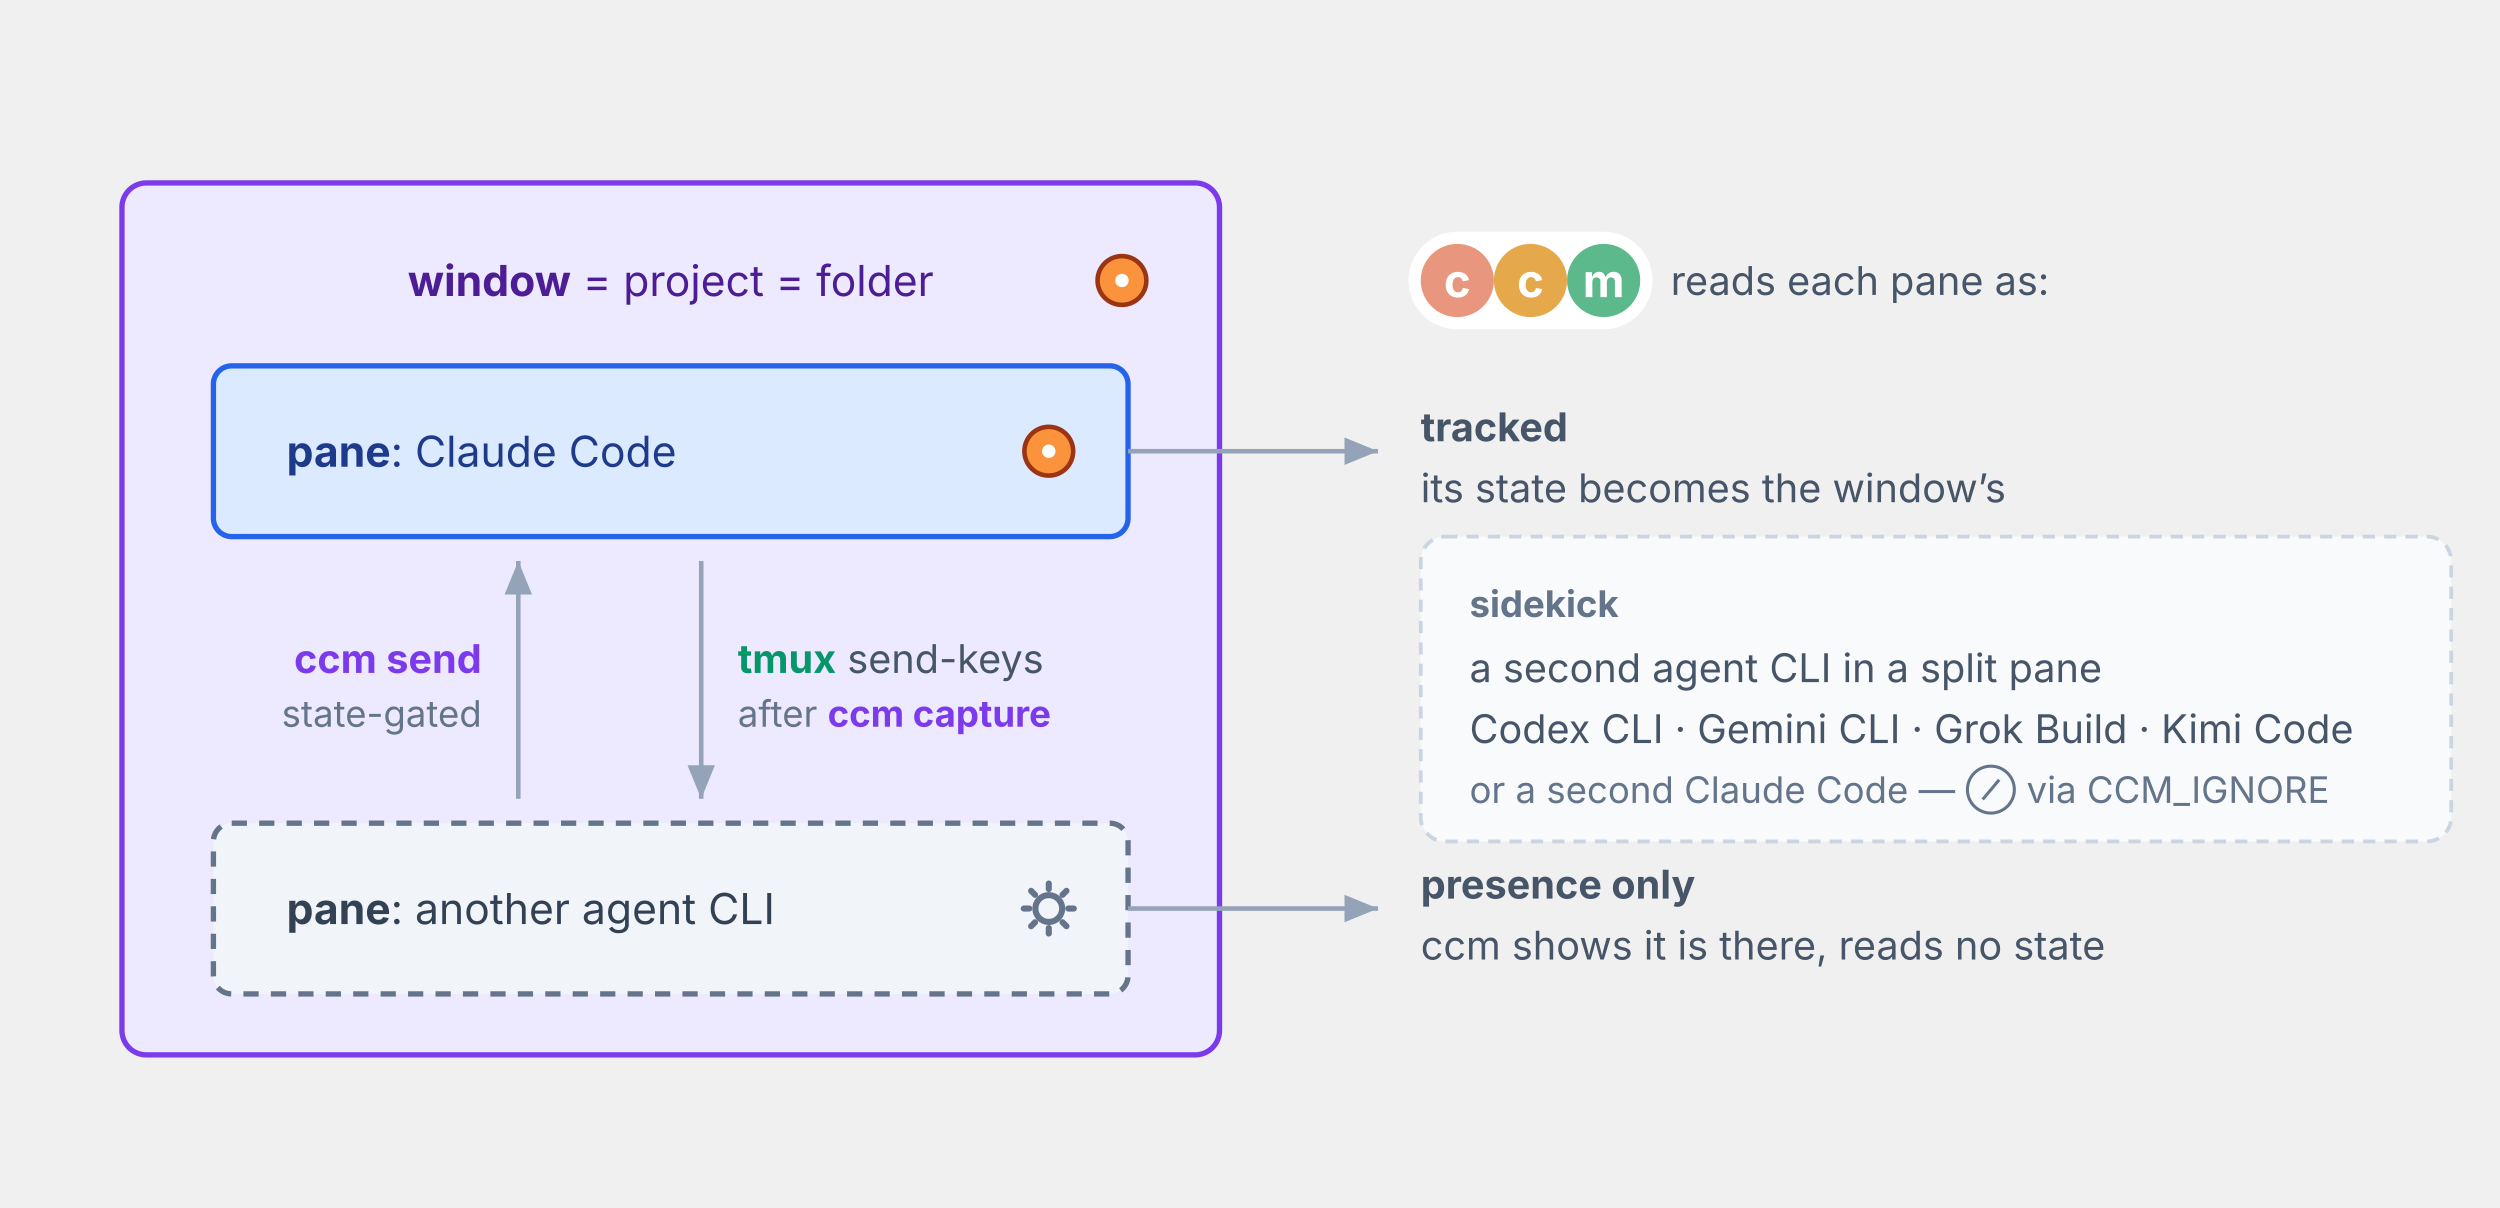
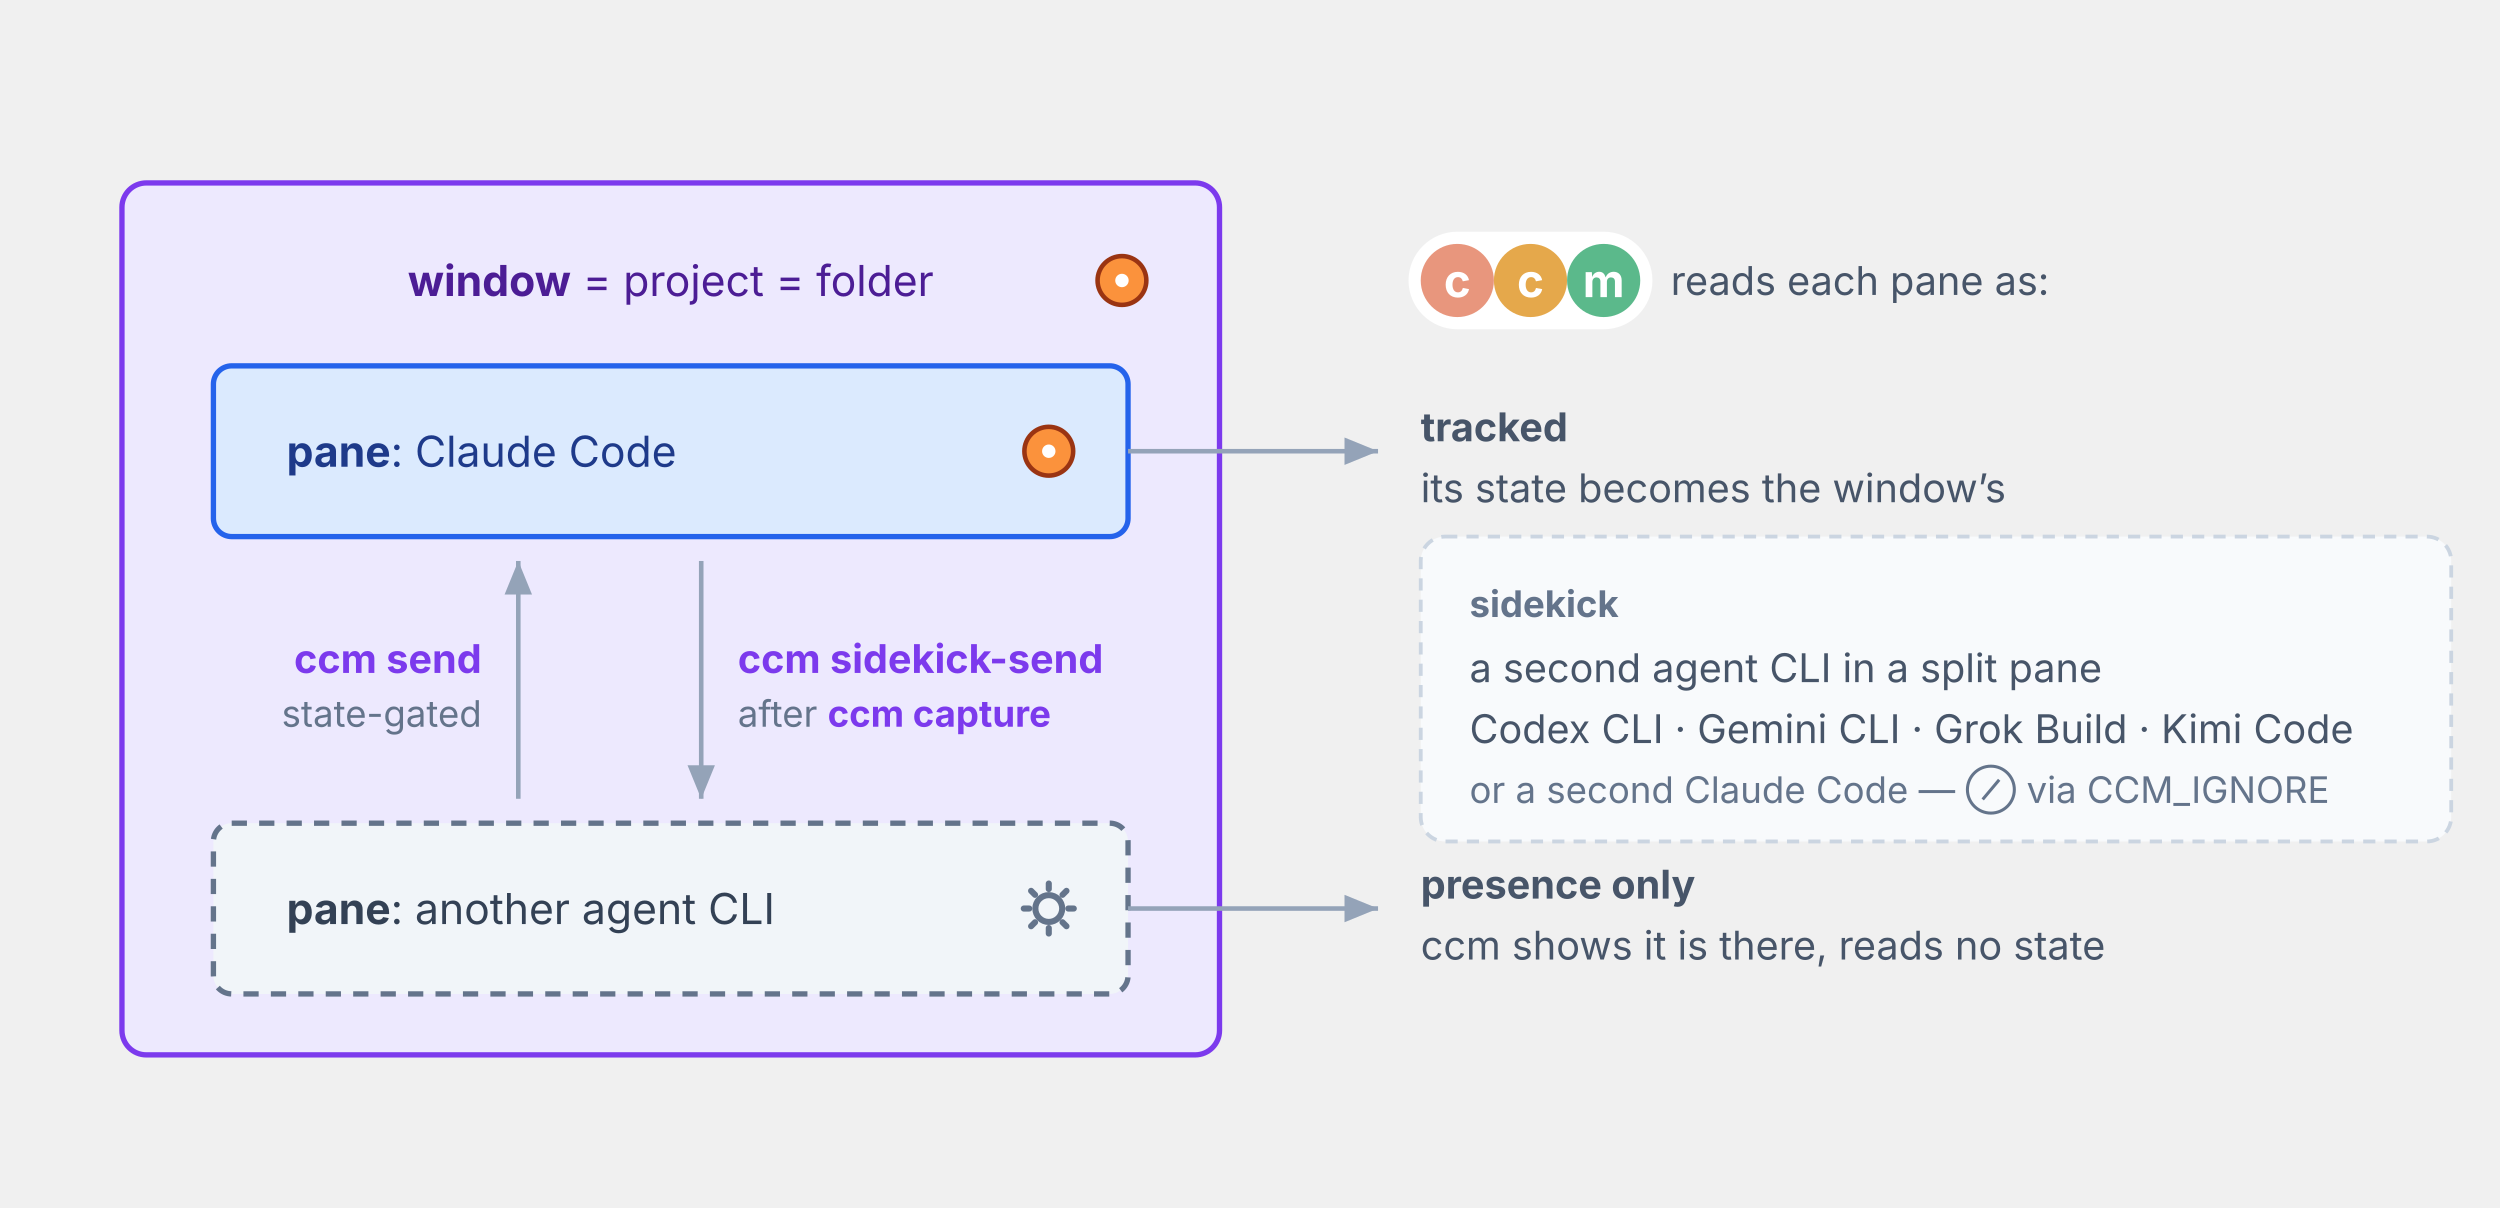
<svg xmlns="http://www.w3.org/2000/svg" viewBox="0 0 820 396" font-family="-apple-system, BlinkMacSystemFont, 'Segoe UI', system-ui, sans-serif" role="img" aria-labelledby="title desc">
  <defs>
    <marker id="arrow" viewBox="0 0 11 9" markerWidth="11" markerHeight="9" refX="11" refY="4.5" orient="auto" markerUnits="userSpaceOnUse">
      <path d="M0,0 L11,4.5 L0,9 z" class="marker-fill" />
    </marker>
    <symbol id="badge-busy" overflow="visible">
      <circle cx="0" cy="0" r="8" class="badge-busy-fill" />
      <circle cx="0" cy="0" r="8" class="badge-busy-stroke" />
      <circle cx="0" cy="0" r="2.2" class="badge-busy-inner" />
    </symbol>
    <symbol id="badge-presence" overflow="visible">
      <circle cx="0" cy="0" r="4.4" class="badge-presence-stroke" />
      <g class="badge-presence-stroke" stroke-linecap="round">
        <path d="M0,-8.2 V-6.4" />
        <path d="M0,6.4 V8.2" />
        <path d="M-8.2,0 H-6.4" />
        <path d="M6.4,0 H8.2" />
        <path d="M-5.8,-5.8 L-4.5,-4.5" />
        <path d="M4.5,4.5 L5.8,5.8" />
        <path d="M5.8,-5.8 L4.5,-4.5" />
        <path d="M-4.5,4.5 L-5.8,5.8" />
      </g>
    </symbol>
  </defs>
  <style>
    /*
      Sister diagram to assets/mental-model.svg. The palette, the arrow
      family and the BUSY badge are borrowed verbatim so a reader arriving
      from that figure needs no second legend. Two idioms are new, and both
      carry meaning: a dashed outline for the pane ccm does not track, and
      a gear for the presence badge.

      On green: mental-model reserves emerald (#059669) for the word `tmux`.
-       It is used that way here too — and deliberately NOT as an edge colour.
-       Colouring one relay arrow green would give the same hue two different
-       jobs across a pair of figures meant to read as one. The two arrows
+       This figure names no tmux word (the down arrow is `ccm
+       sidekick-send`), so the hue's only possible job here would be an
+       edge colour — which is deliberately not done either: colouring one
+       relay arrow green would give the same hue two different jobs
+       across a pair of figures meant to read as one. The two arrows
      share the standard edge grey and are told apart by adjacent labels,
      which is what makes the pair legible at a glance.
    */
    .window-box   { fill: #ede9fe; stroke: #7c3aed; stroke-width: 1.75; }  /* violet */
    .window-text  { fill: #4c1d95; font-size: 14px; }
    .pane-box     { fill: #dbeafe; stroke: #2563eb; stroke-width: 1.75; }  /* blue */
    .pane-text    { fill: #1e3a8a; font-size: 14px; }
    .sidekick-box  { fill: #f1f5f9; stroke: #64748b; stroke-width: 1.75;
                     stroke-dasharray: 5 4; }
    .sidekick-text { fill: #334155; font-size: 14px; }
    .aside-box    { fill: #f8fafc; stroke: #cbd5e1; stroke-width: 1.25;
                    stroke-dasharray: 4 3; }
    .aside-key    { fill: #64748b; font-size: 12px; font-weight: 700; }
    .aside-text   { fill: #475569; font-size: 13px; }
    .edge         { stroke: #94a3b8; stroke-width: 1.5; fill: none; }
    .marker-fill  { fill: #94a3b8; }
    .term         { font-weight: 700; }
    .lbl          { fill: #475569; font-size: 13px; }
    .lbl-key      { fill: #475569; font-size: 13px; font-weight: 700; }
    .dim          { fill: #64748b; font-size: 12px; }
-     .accent-tmux  { fill: #059669; font-weight: 700; }                     /* emerald — tmux */
    .accent-ccm   { fill: #7c3aed; font-weight: 700; }                     /* violet — ccm's own verbs */
    /* Same dark-mode lift as mental-model, and for the same reason: the
       medium grey reads on a white page but sinks into GitHub's dark
       theme. Edges and their markers must be lifted together — the
       relationships are the entire content of this figure. */
    @media (prefers-color-scheme: dark) {
      .edge        { stroke: #cbd5e1; }
      .marker-fill { fill: #cbd5e1; }
      .lbl, .lbl-key, .dim { fill: #cbd5e1; }
      .aside-box  { fill: none; stroke: #64748b; }
      .aside-key, .aside-text { fill: #cbd5e1; }
      .badge-presence-stroke { stroke: #cbd5e1; }
      .sidekick-text { fill: #e2e8f0; }
    }
    .ccm-mini-bg   { fill: #ffffff; }
    .ccm-c1-dot    { fill: #E8967D; }
    .ccm-c2-dot    { fill: #E5A84B; }
    .ccm-m-dot     { fill: #5BB98B; }
    .ccm-mini-letter { fill: #ffffff; font-weight: 700; font-size: 15px; }
    .badge-busy-fill     { fill: #fb923c; }
    .badge-busy-stroke   { stroke: #9a3412; stroke-width: 1.5; fill: none; }
    .badge-busy-inner    { fill: #ffffff; }
    .badge-presence-stroke { stroke: #64748b; stroke-width: 2; fill: none; }
  </style>
  <rect class="window-box" x="40" y="60" width="360" height="286" rx="8" />
  <text class="window-text" x="220" y="92" text-anchor="middle" dominant-baseline="central">
    <tspan class="term">window</tspan> = project = folder</text>
  <use href="#badge-busy" x="368" y="92" />
  <rect class="pane-box" x="70" y="120" width="300" height="56" rx="6" />
  <text class="pane-text" x="94" y="148" dominant-baseline="central">
    <tspan class="term">pane</tspan>: Claude Code</text>
  <use href="#badge-busy" x="344" y="148" />
  <path class="edge" d="M170,262 V184" marker-end="url(#arrow)" />
  <text class="lbl" x="158" y="216" text-anchor="end" dominant-baseline="central">
    <tspan class="accent-ccm">ccm send</tspan>
  </text>
  <text class="dim" x="158" y="234" text-anchor="end" dominant-baseline="central">state-gated</text>
  <path class="edge" d="M230,184 V262" marker-end="url(#arrow)" />
  <text class="lbl" x="242" y="216" dominant-baseline="central">
-     <tspan class="accent-tmux">tmux</tspan> send-keys</text>
+     <tspan class="accent-ccm">ccm sidekick-send</tspan>
+   </text>
  <text class="dim" x="242" y="234" dominant-baseline="central">after <tspan class="accent-ccm">ccm capture</tspan>
  </text>
  <rect class="sidekick-box" x="70" y="270" width="300" height="56" rx="6" />
  <text class="sidekick-text" x="94" y="298" dominant-baseline="central">
    <tspan class="term">pane</tspan>: another agent CLI</text>
  <use href="#badge-presence" x="344" y="298" />
  <path class="edge" d="M370,148 H452" marker-end="url(#arrow)" />
  <text class="lbl-key" x="466" y="140" dominant-baseline="central">tracked</text>
  <text class="lbl" x="466" y="160" dominant-baseline="central">its state becomes the window’s</text>
  <rect class="aside-box" x="466" y="176" width="338" height="100" rx="8" />
  <text class="aside-key" x="482" y="198" dominant-baseline="central">sidekick</text>
  <text class="aside-text" x="482" y="219" dominant-baseline="central">a second agent CLI in a split pane</text>
  <text class="aside-text" x="482" y="239" dominant-baseline="central">Codex CLI · Gemini CLI · Grok Build · Kimi Code</text>
  <text class="dim" x="482" y="259" dominant-baseline="central">or a second Claude Code — ⊘ via CCM_IGNORE</text>
  <path class="edge" d="M370,298 H452" marker-end="url(#arrow)" />
  <text class="lbl-key" x="466" y="290" dominant-baseline="central">presence only</text>
  <text class="lbl" x="466" y="310" dominant-baseline="central">ccm shows it is there, reads no state</text>
  <rect class="ccm-mini-bg" x="462" y="76" width="80" height="32" rx="16" />
  <circle class="ccm-c1-dot" cx="478" cy="92" r="12" />
  <circle class="ccm-c2-dot" cx="502" cy="92" r="12" />
  <circle class="ccm-m-dot" cx="526" cy="92" r="12" />
  <text class="ccm-mini-letter" x="478" y="92" text-anchor="middle" dominant-baseline="central">c</text>
  <text class="ccm-mini-letter" x="502" y="92" text-anchor="middle" dominant-baseline="central">c</text>
  <text class="ccm-mini-letter" x="526" y="92" text-anchor="middle" dominant-baseline="central">m</text>
  <text class="lbl" x="548" y="92" dominant-baseline="central">reads each pane as:</text>
</svg>
